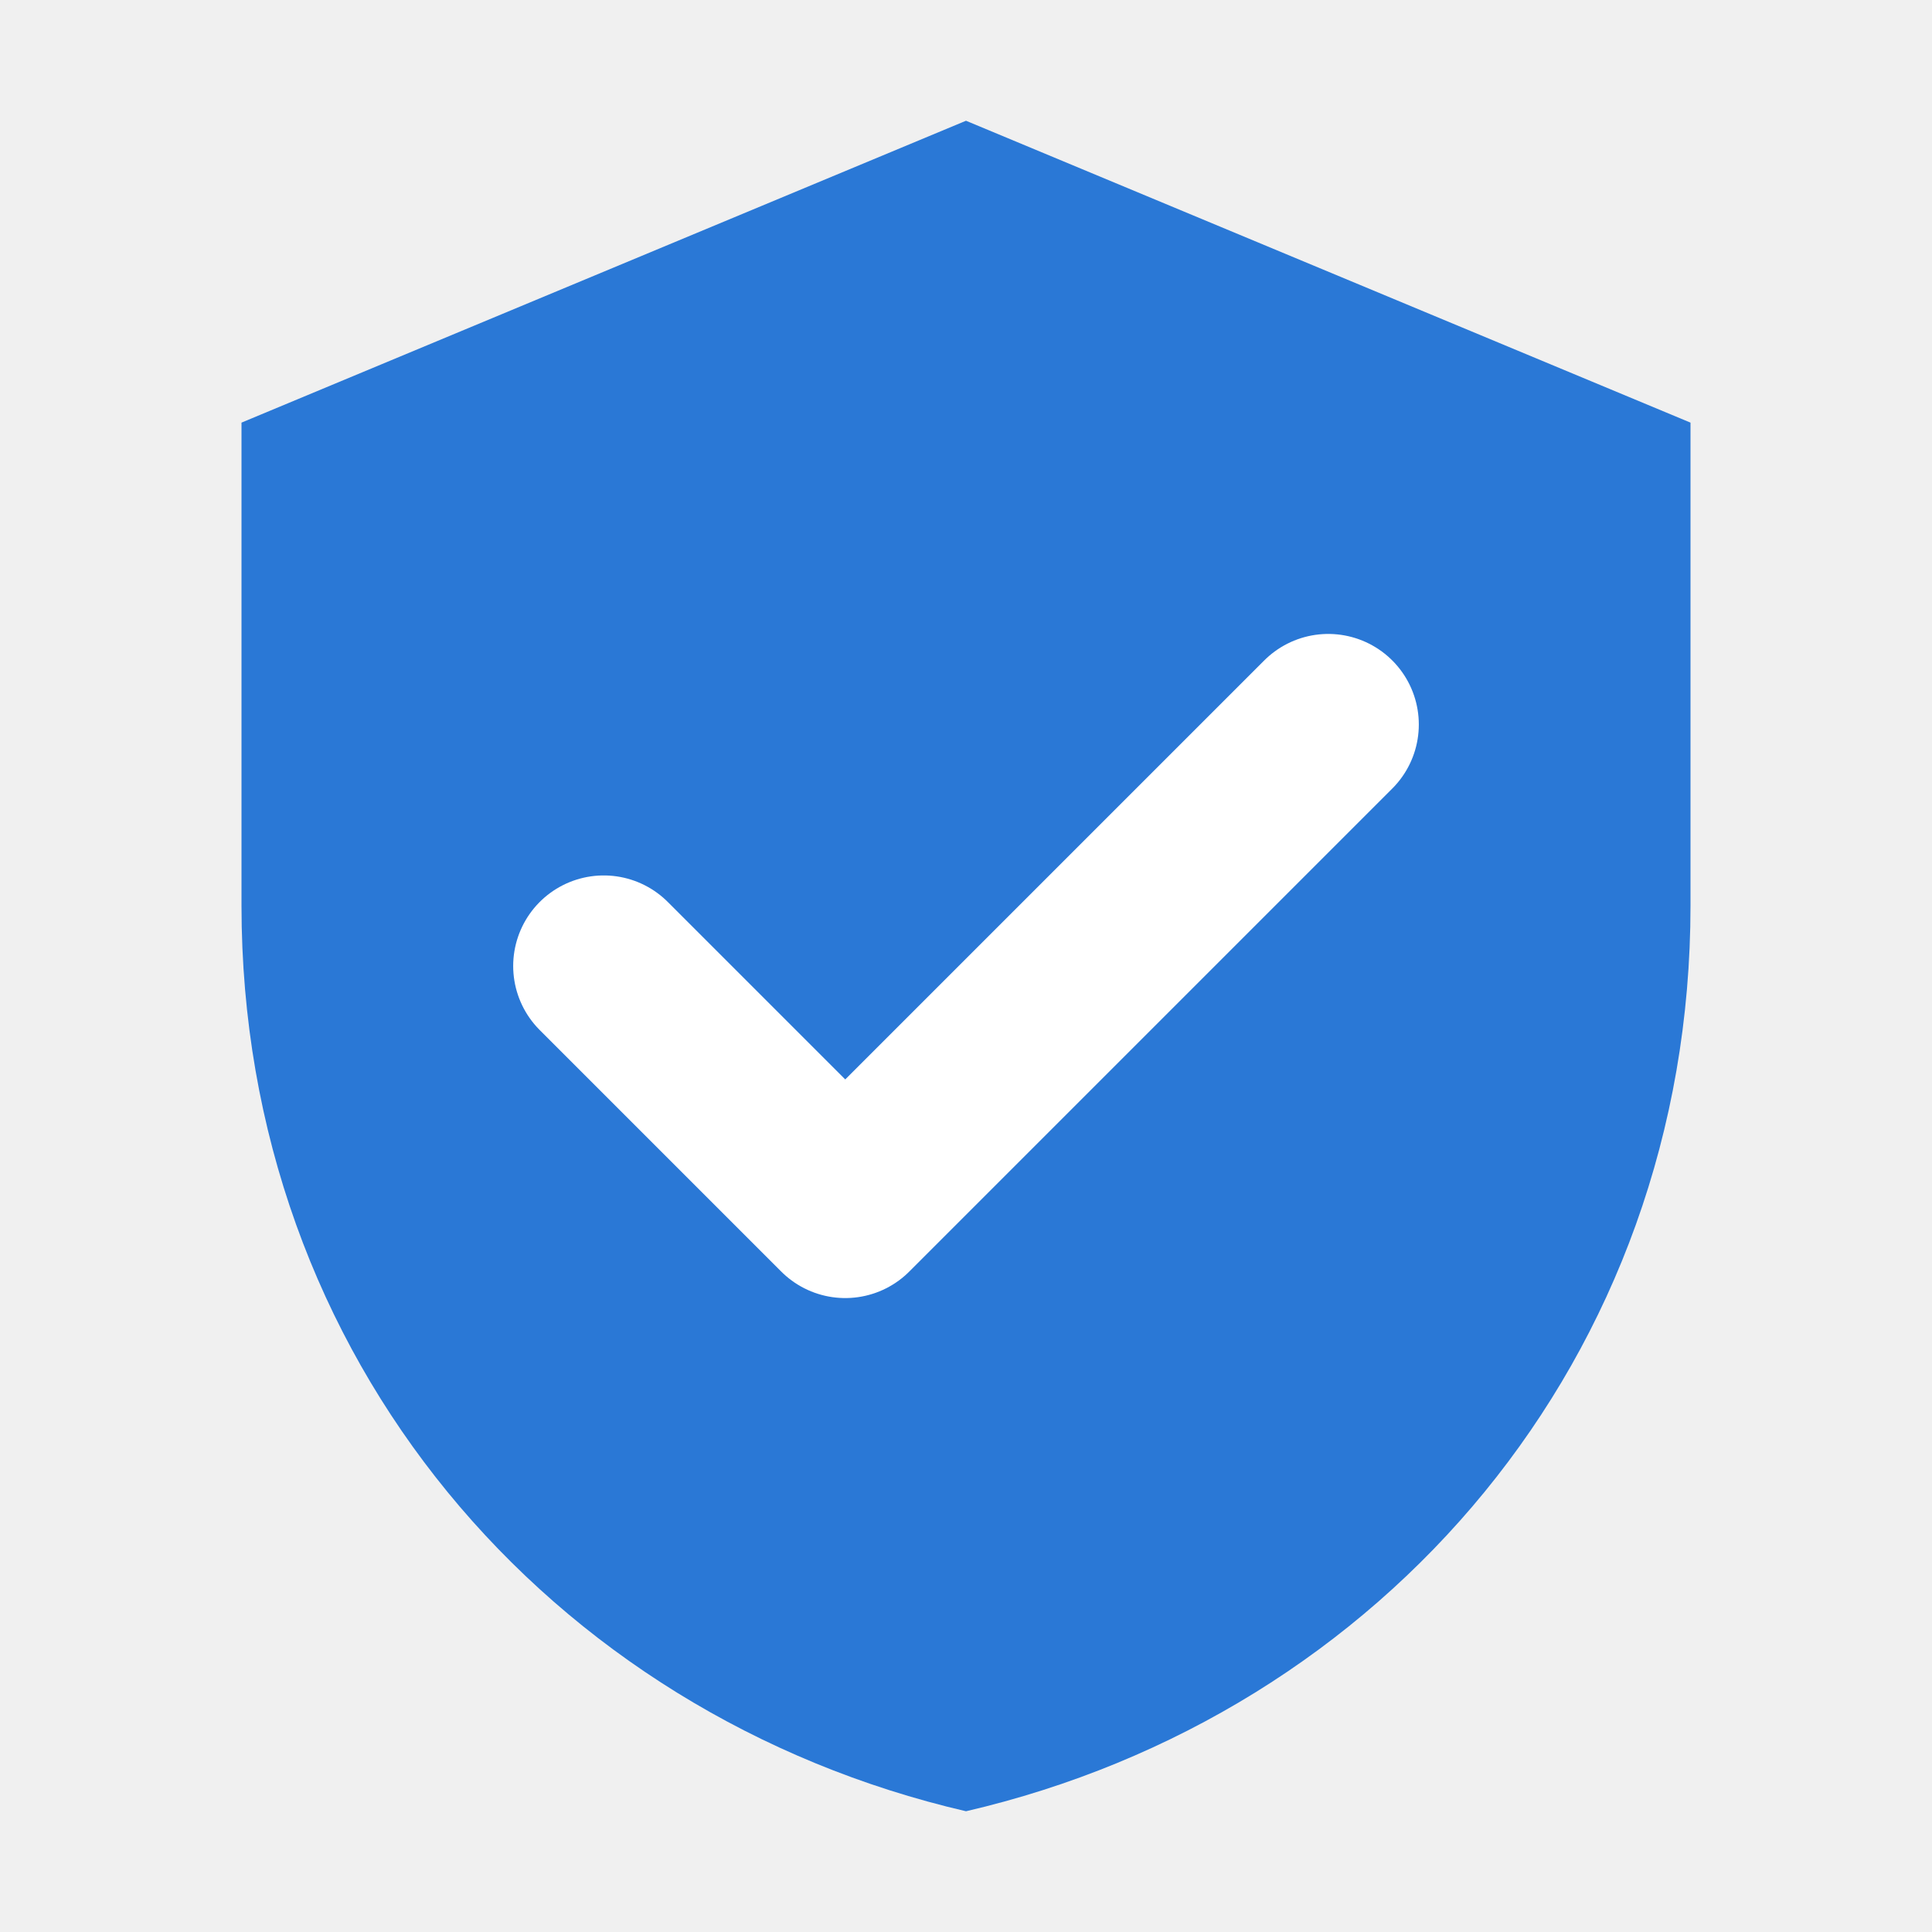
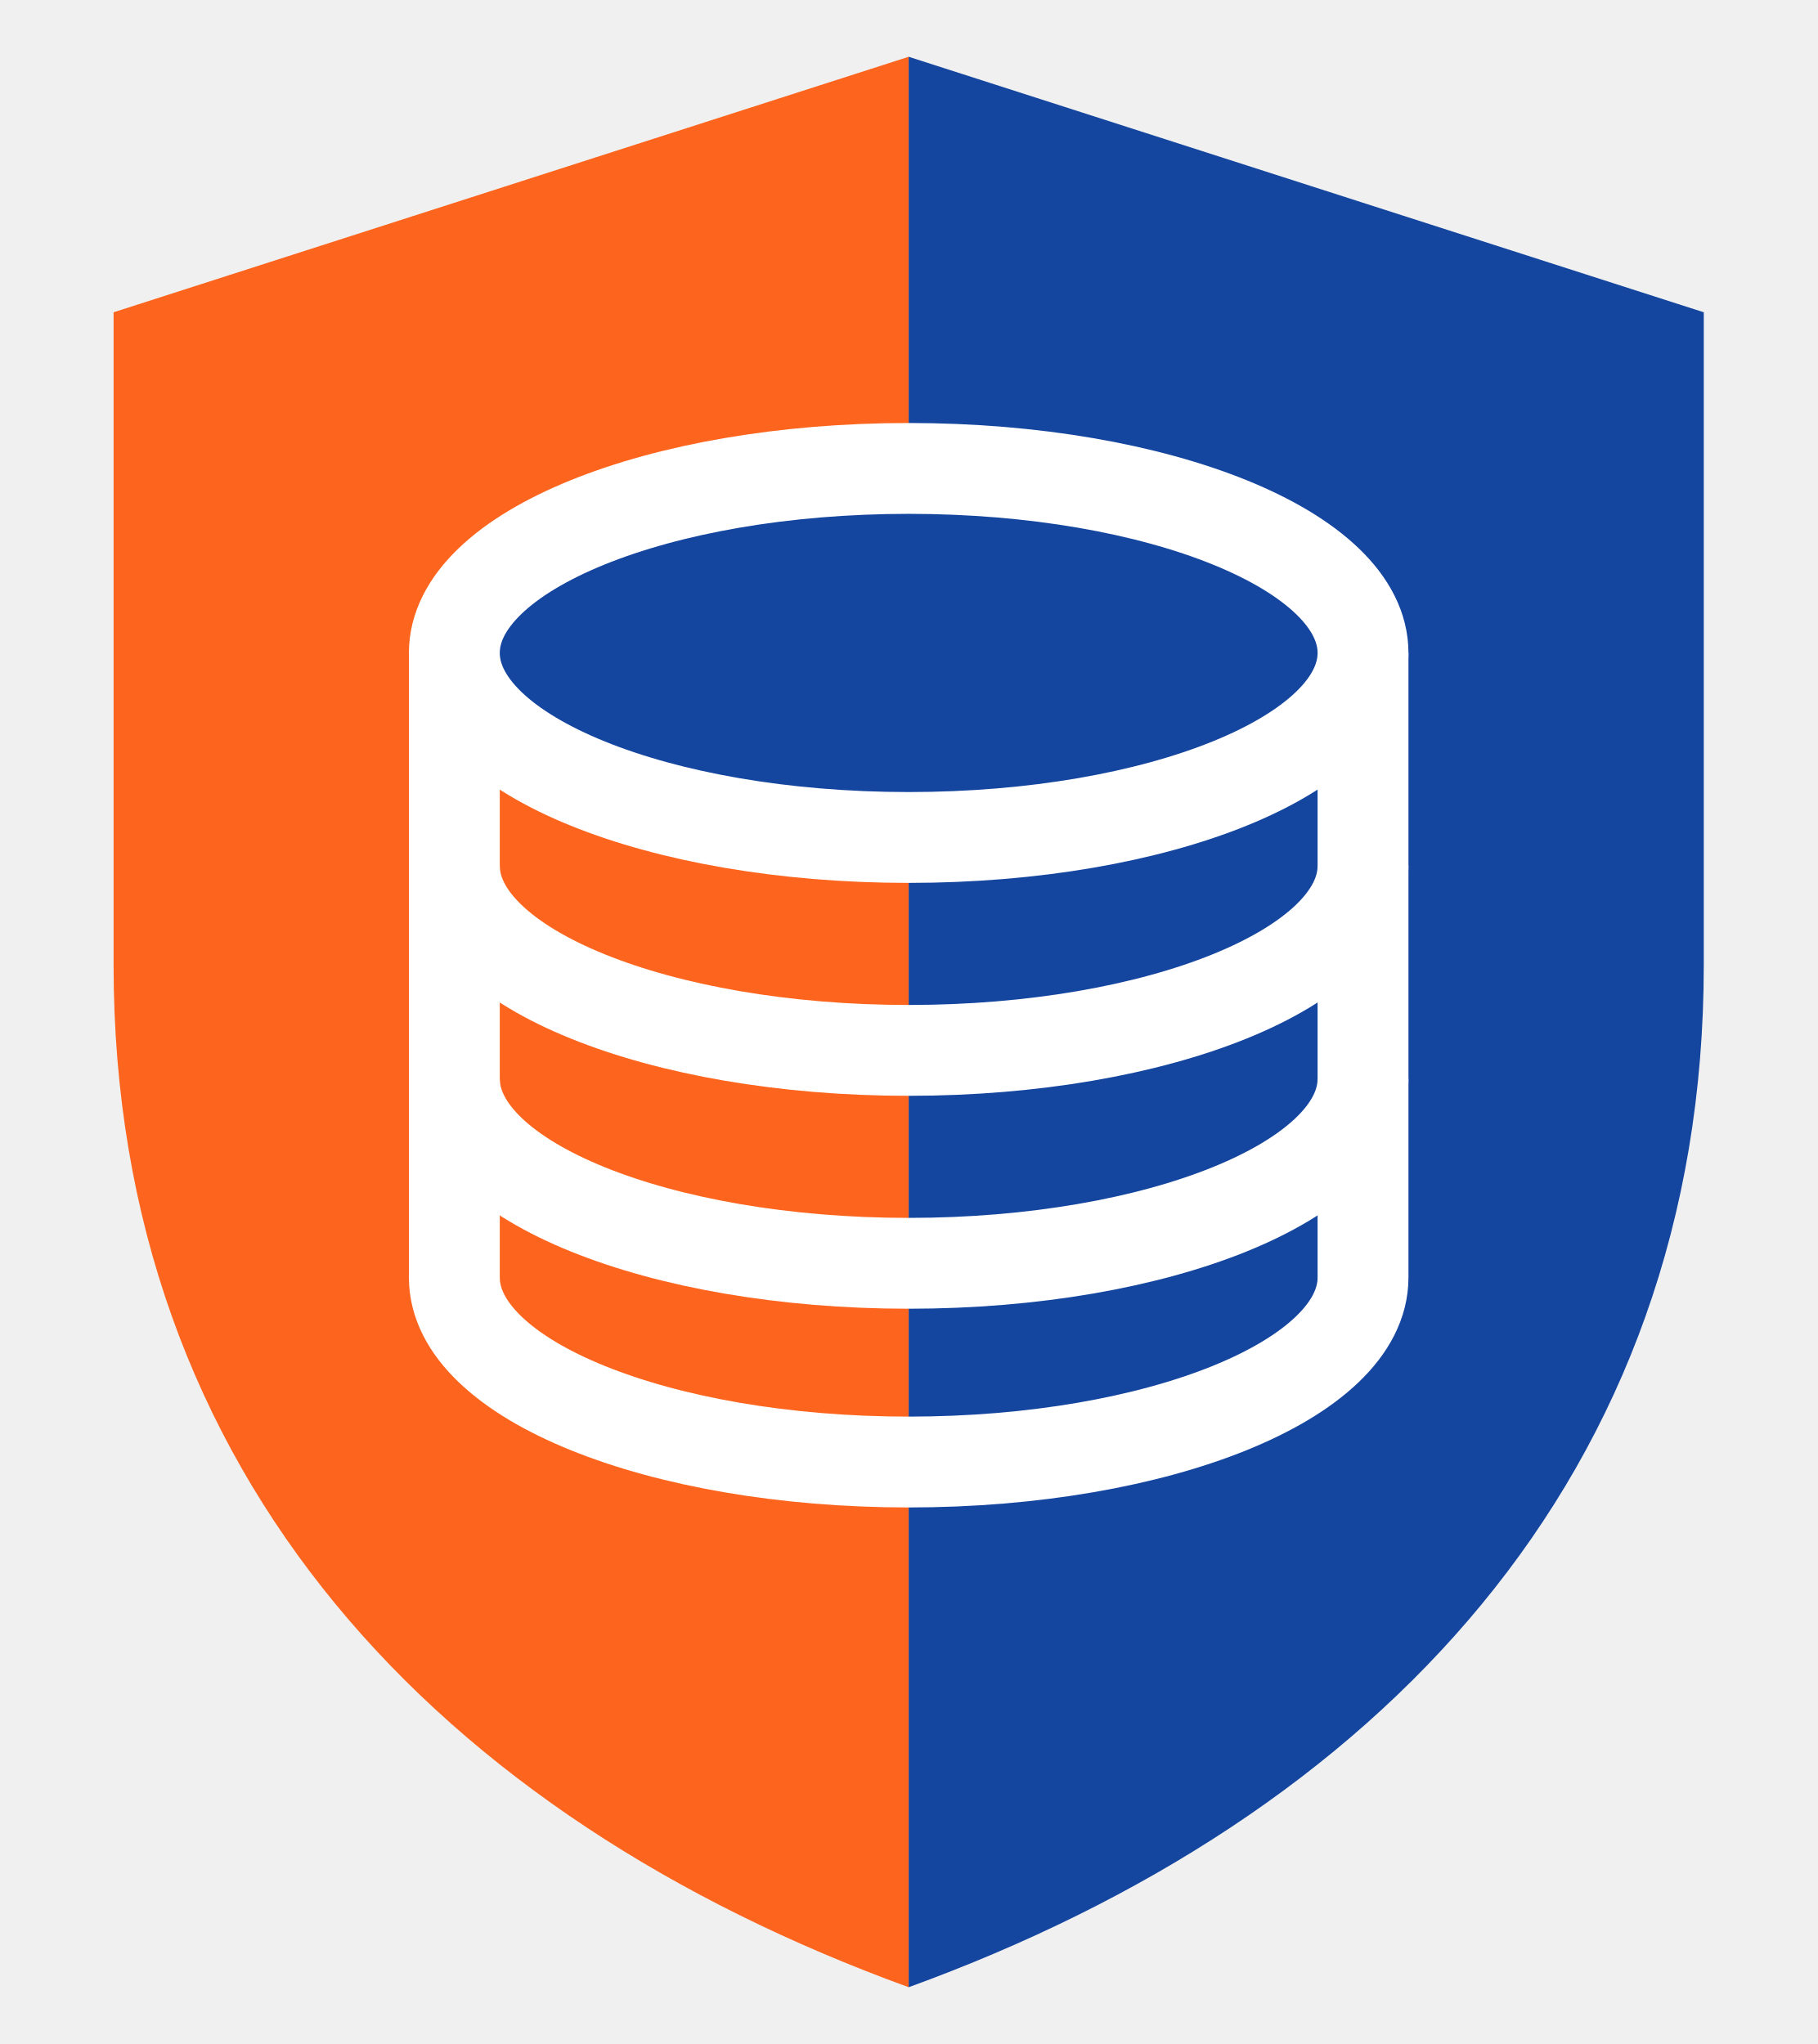
- <svg xmlns="http://www.w3.org/2000/svg" viewBox="0 0 32 32">
-   <path d="M16 2 4 7v8c0 7.5 5.1 13.4 12 15 6.9-1.6 12-7.5 12-15V7z" fill="#2a78d6" />
-   <path d="m10 16 4 4 8-8" stroke="#fff" stroke-width="3" fill="none" stroke-linecap="round" stroke-linejoin="round" />
+ <svg xmlns="http://www.w3.org/2000/svg" viewBox="0 0 64 72" role="img" aria-label="OdooGuard">
+   <defs>
+     <clipPath id="g">
+       <path d="M32 2 60 11v23c0 18-11.5 30-28 36C15.5 64 4 52 4 34V11Z" />
+     </clipPath>
+   </defs>
+   <g clip-path="url(#g)">
+     <rect x="0" y="0" width="32" height="72" fill="#FD651E" />
+     <rect x="32" y="0" width="32" height="72" fill="#1446A0" />
+   </g>
+   <g fill="none" stroke="#FFFFFF" stroke-width="3.2" stroke-linejoin="round">
+     <path d="M16 23v22c0 3.6 7.2 6.5 16 6.5s16-2.9 16-6.5V23" />
+     <path d="M16 30.5c0 3.6 7.2 6.5 16 6.5s16-2.9 16-6.5" />
+     <path d="M16 38c0 3.6 7.2 6.5 16 6.5s16-2.9 16-6.5" />
+   </g>
+   <ellipse cx="32" cy="23" rx="16" ry="6.5" fill="#1446A0" stroke="#FFFFFF" stroke-width="3.2" />
</svg>
